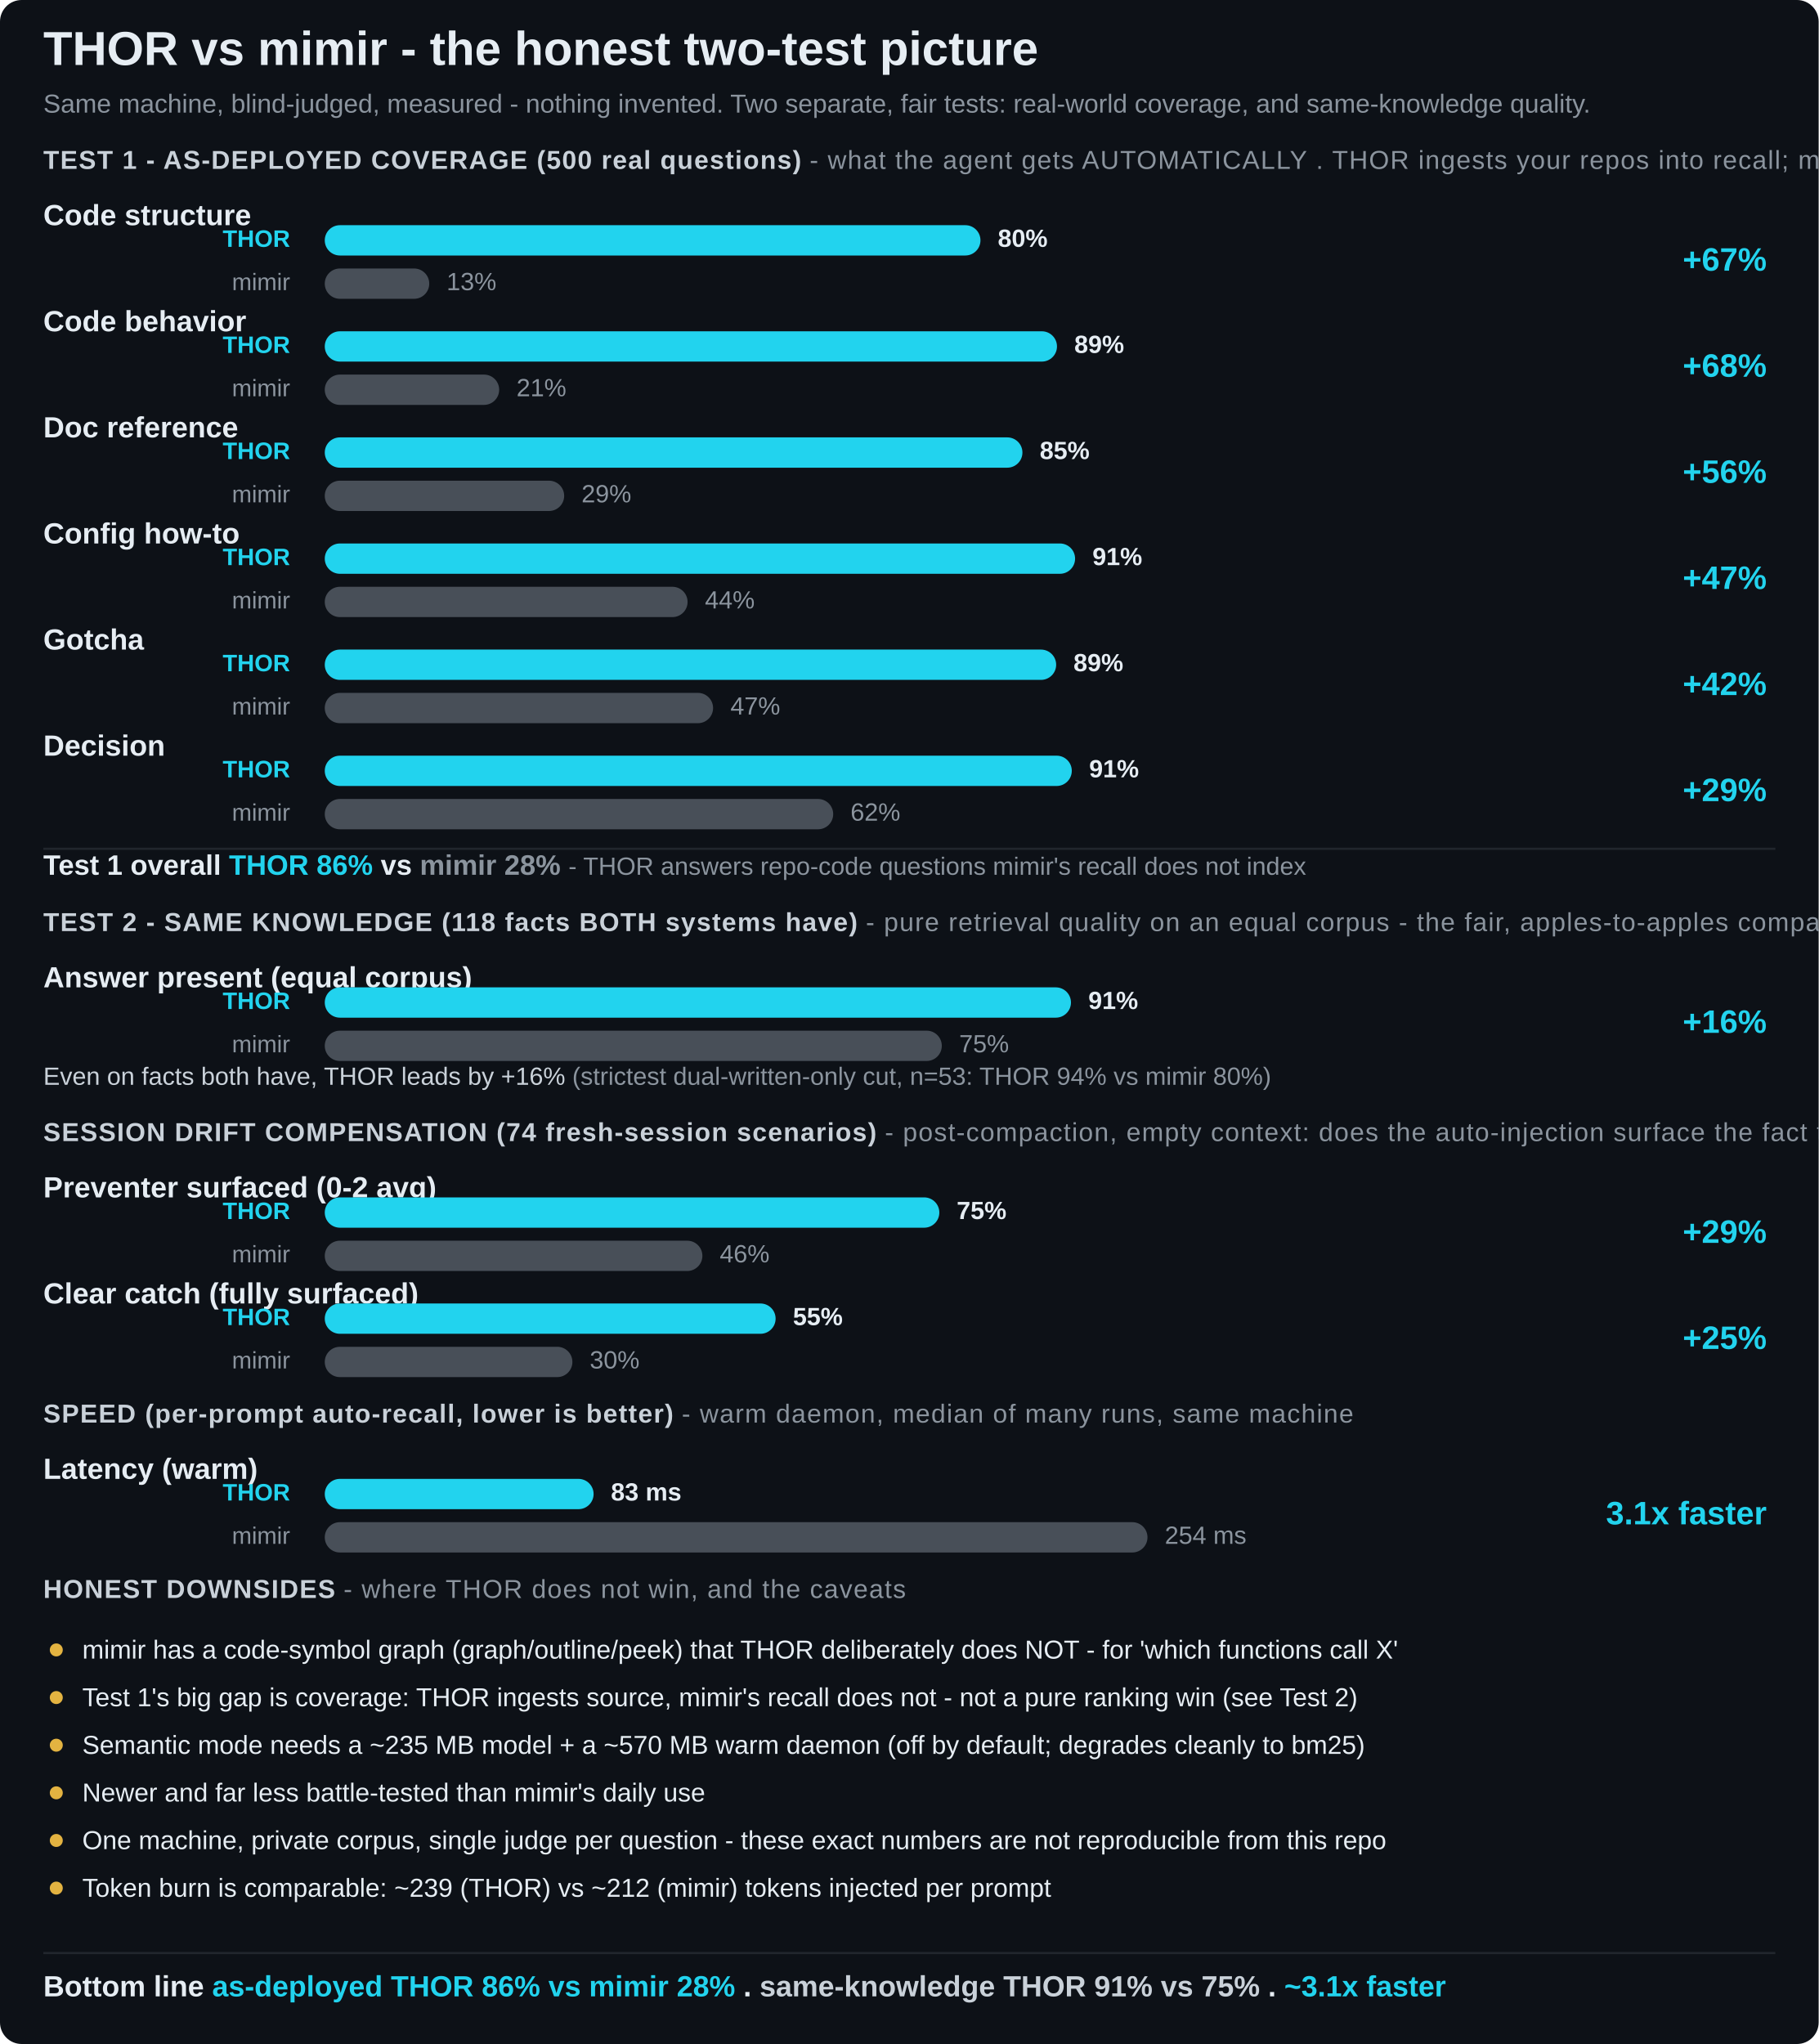
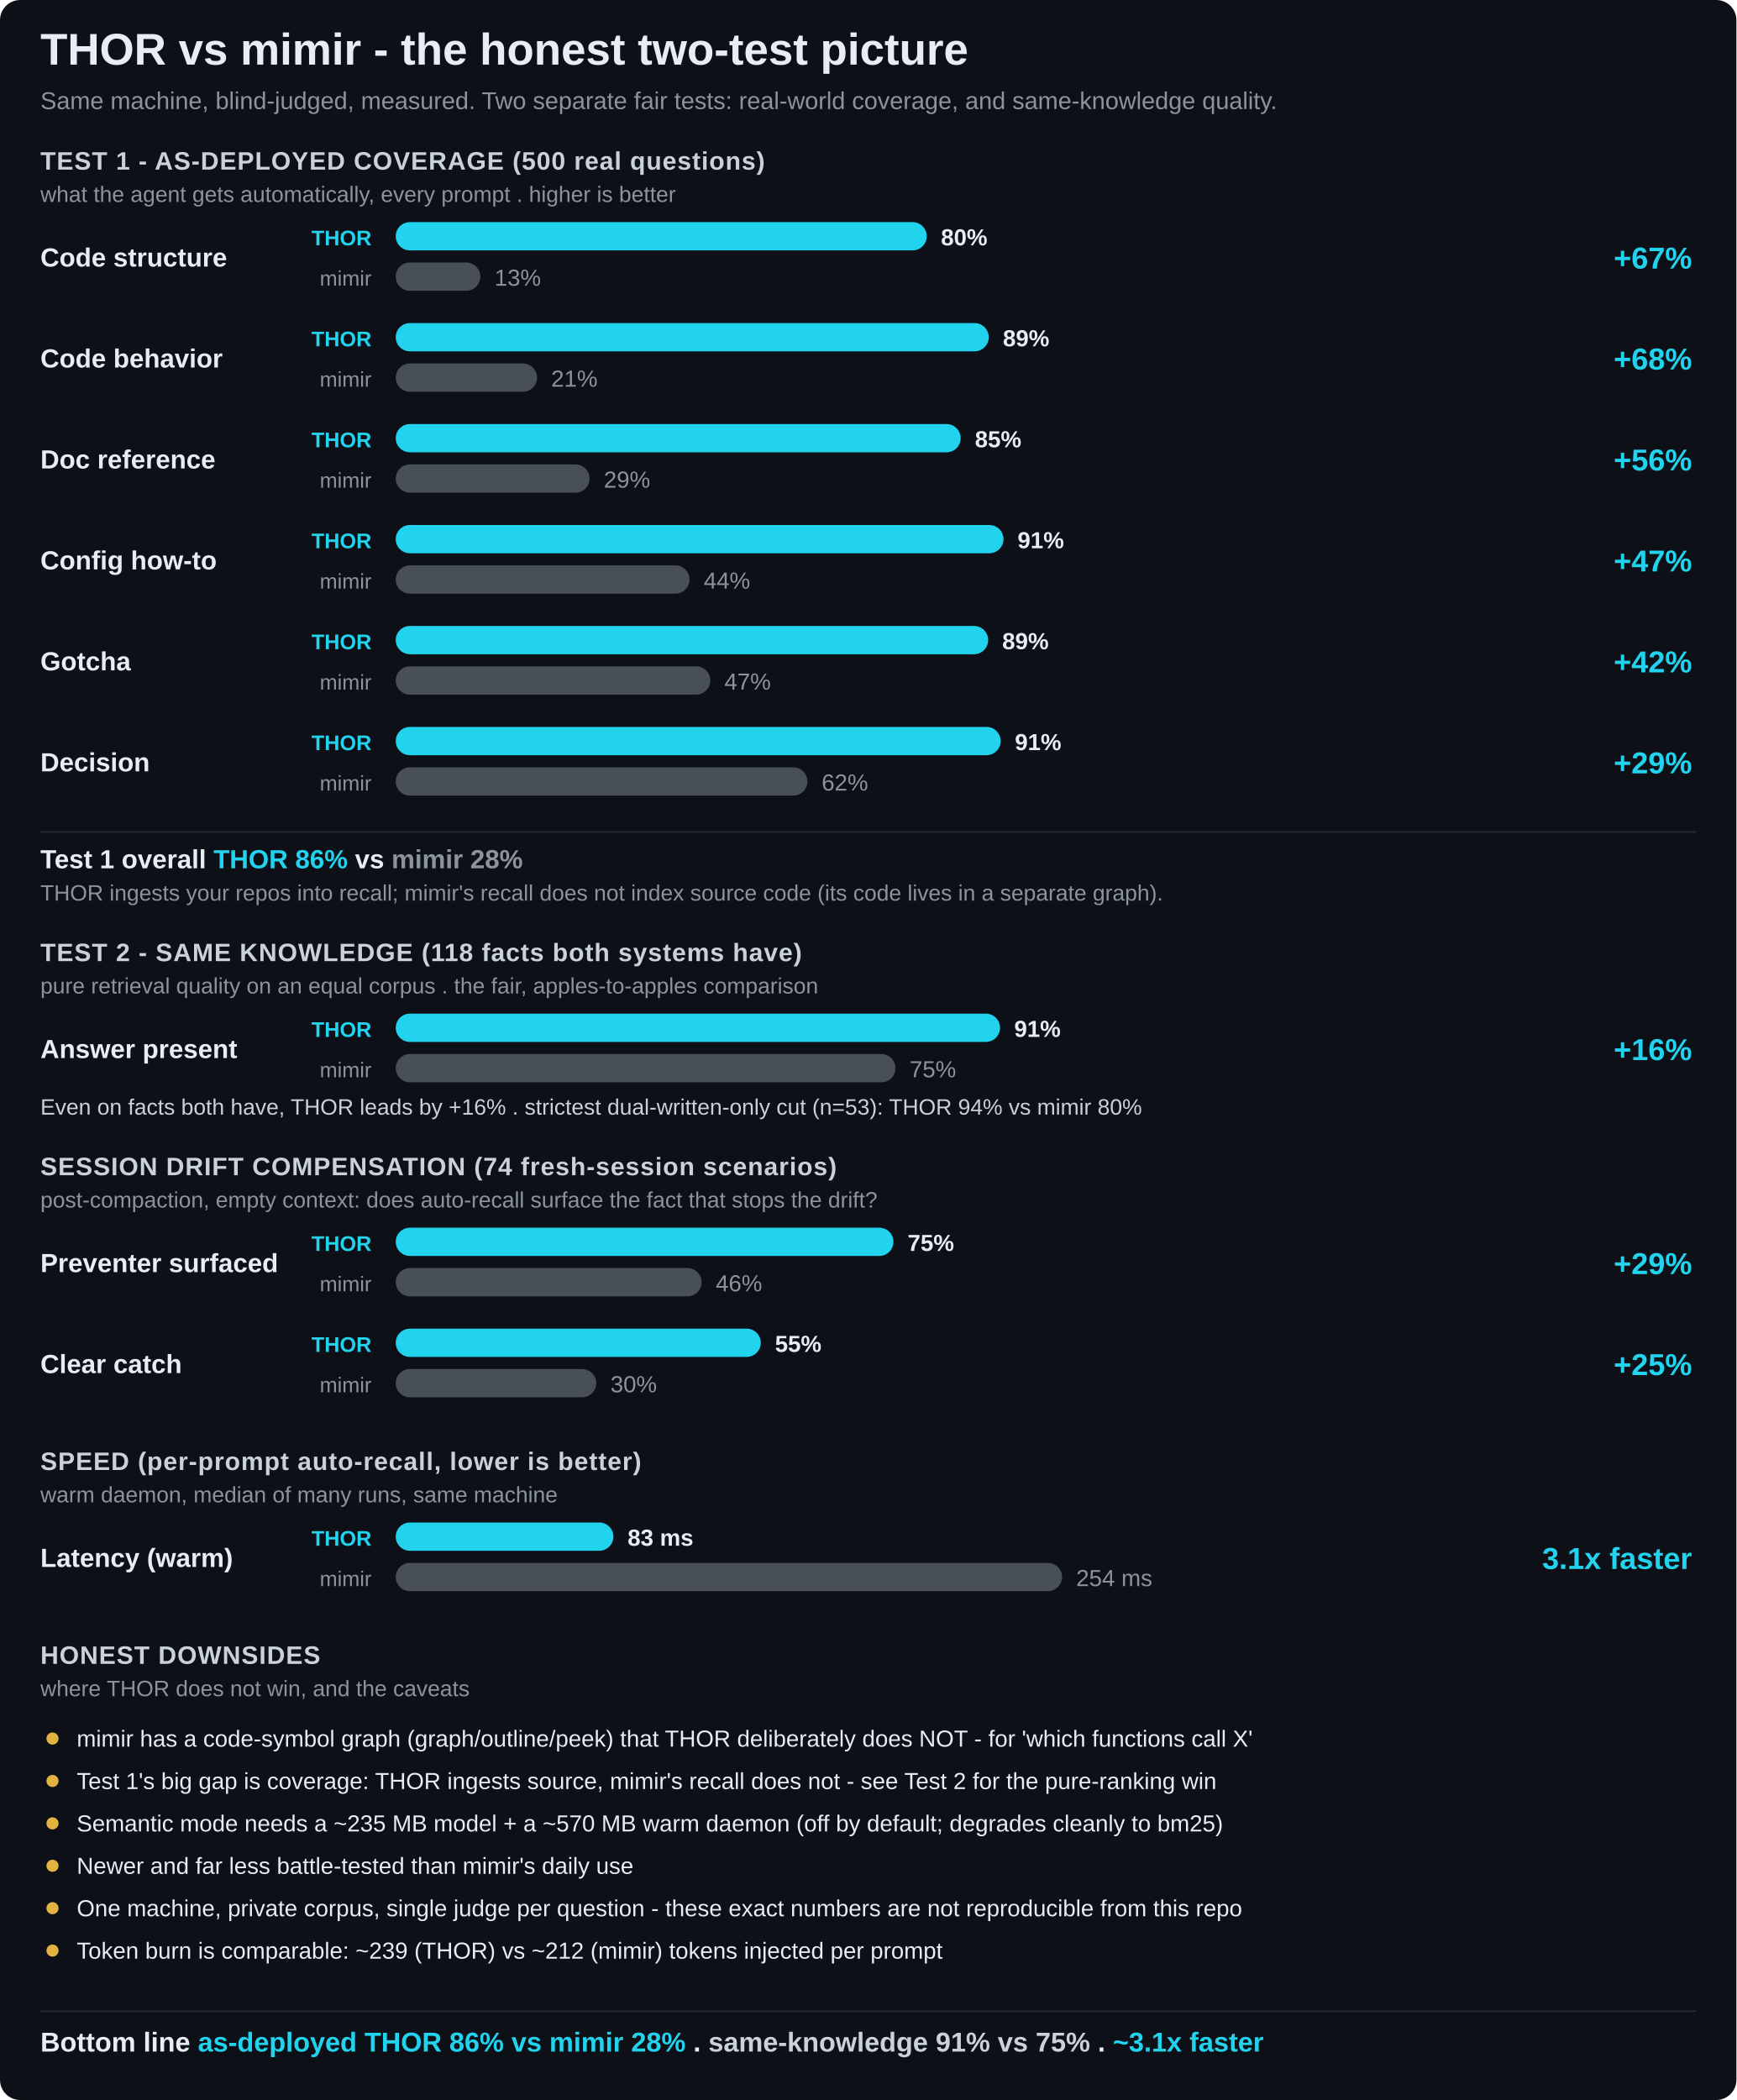
- <svg xmlns="http://www.w3.org/2000/svg" viewBox="0 0 840 944" font-family="Segoe UI, Helvetica Neue, Arial, sans-serif">
-   <rect x="0" y="0" width="840" height="944" rx="10" fill="#0d1117" />
-   <text x="20" y="30" fill="#e6edf3" font-size="22" font-weight="800">THOR vs mimir - the honest two-test picture</text>
-   <text x="20" y="52" fill="#8b949e" font-size="12">Same machine, blind-judged, measured - nothing invented. Two separate, fair tests: real-world coverage, and same-knowledge quality.</text>
-   <text x="20" y="78" fill="#c9d1d9" font-size="12" font-weight="700" letter-spacing="0.5">TEST 1 - AS-DEPLOYED COVERAGE  (500 real questions)  <tspan fill="#8b949e" font-weight="400">- what the agent gets AUTOMATICALLY . THOR ingests your repos into recall; mimir's recall serves memories+docs, code lives in its separate graph</tspan>
+ <svg xmlns="http://www.w3.org/2000/svg" viewBox="0 0 860 1040" font-family="Segoe UI, Helvetica Neue, Arial, sans-serif">
+   <rect x="0" y="0" width="860" height="1040" rx="10" fill="#0d1117" />
+   <text x="20" y="32" fill="#e6edf3" font-size="22" font-weight="800">THOR vs mimir - the honest two-test picture</text>
+   <text x="20" y="54" fill="#8b949e" font-size="12">Same machine, blind-judged, measured. Two separate fair tests: real-world coverage, and same-knowledge quality.</text>
+   <text x="20" y="84" fill="#c9d1d9" font-size="12.5" font-weight="700" letter-spacing="0.4">TEST 1 - AS-DEPLOYED COVERAGE  (500 real questions)</text>
+   <text x="20" y="100" fill="#8b949e" font-size="11">what the agent gets automatically, every prompt . higher is better</text>
+   <rect x="196" y="110" width="263.0" height="14" rx="7" fill="#22d3ee" />
+   <text x="466.01" y="121.5" fill="#e6edf3" font-size="11.5" font-weight="700">80%</text>
+   <text x="184" y="121.5" fill="#22d3ee" font-size="10.5" font-weight="700" text-anchor="end">THOR</text>
+   <rect x="196" y="130" width="41.9" height="14" rx="7" fill="#484f58" />
+   <text x="244.91" y="141.5" fill="#8b949e" font-size="11.5">13%</text>
+   <text x="184" y="141.5" fill="#8b949e" font-size="10.5" text-anchor="end">mimir</text>
+   <text x="20" y="132" fill="#e6edf3" font-size="13" font-weight="700">Code structure</text>
+   <text x="838" y="133" fill="#22d3ee" font-size="15" font-weight="800" text-anchor="end">+67%</text>
+   <rect x="196" y="160" width="293.7" height="14" rx="7" fill="#22d3ee" />
+   <text x="496.7" y="171.5" fill="#e6edf3" font-size="11.5" font-weight="700">89%</text>
+   <text x="184" y="171.5" fill="#22d3ee" font-size="10.5" font-weight="700" text-anchor="end">THOR</text>
+   <rect x="196" y="180" width="70.0" height="14" rx="7" fill="#484f58" />
+   <text x="272.96" y="191.5" fill="#8b949e" font-size="11.5">21%</text>
+   <text x="184" y="191.5" fill="#8b949e" font-size="10.5" text-anchor="end">mimir</text>
+   <text x="20" y="182" fill="#e6edf3" font-size="13" font-weight="700">Code behavior</text>
+   <text x="838" y="183" fill="#22d3ee" font-size="15" font-weight="800" text-anchor="end">+68%</text>
+   <rect x="196" y="210" width="279.8" height="14" rx="7" fill="#22d3ee" />
+   <text x="482.84" y="221.5" fill="#e6edf3" font-size="11.5" font-weight="700">85%</text>
+   <text x="184" y="221.5" fill="#22d3ee" font-size="10.5" font-weight="700" text-anchor="end">THOR</text>
+   <rect x="196" y="230" width="96.0" height="14" rx="7" fill="#484f58" />
+   <text x="299.03" y="241.5" fill="#8b949e" font-size="11.5">29%</text>
+   <text x="184" y="241.5" fill="#8b949e" font-size="10.5" text-anchor="end">mimir</text>
+   <text x="20" y="232" fill="#e6edf3" font-size="13" font-weight="700">Doc reference</text>
+   <text x="838" y="233" fill="#22d3ee" font-size="15" font-weight="800" text-anchor="end">+56%</text>
+   <rect x="196" y="260" width="301.0" height="14" rx="7" fill="#22d3ee" />
+   <text x="503.96" y="271.5" fill="#e6edf3" font-size="11.5" font-weight="700">91%</text>
+   <text x="184" y="271.5" fill="#22d3ee" font-size="10.5" font-weight="700" text-anchor="end">THOR</text>
+   <rect x="196" y="280" width="145.5" height="14" rx="7" fill="#484f58" />
+   <text x="348.53" y="291.5" fill="#8b949e" font-size="11.5">44%</text>
+   <text x="184" y="291.5" fill="#8b949e" font-size="10.5" text-anchor="end">mimir</text>
+   <text x="20" y="282" fill="#e6edf3" font-size="13" font-weight="700">Config how-to</text>
+   <text x="838" y="283" fill="#22d3ee" font-size="15" font-weight="800" text-anchor="end">+47%</text>
+   <rect x="196" y="310" width="293.4" height="14" rx="7" fill="#22d3ee" />
+   <text x="496.37" y="321.5" fill="#e6edf3" font-size="11.5" font-weight="700">89%</text>
+   <text x="184" y="321.5" fill="#22d3ee" font-size="10.5" font-weight="700" text-anchor="end">THOR</text>
+   <rect x="196" y="330" width="155.8" height="14" rx="7" fill="#484f58" />
+   <text x="358.76" y="341.5" fill="#8b949e" font-size="11.5">47%</text>
+   <text x="184" y="341.5" fill="#8b949e" font-size="10.5" text-anchor="end">mimir</text>
+   <text x="20" y="332" fill="#e6edf3" font-size="13" font-weight="700">Gotcha</text>
+   <text x="838" y="333" fill="#22d3ee" font-size="15" font-weight="800" text-anchor="end">+42%</text>
+   <rect x="196" y="360" width="299.6" height="14" rx="7" fill="#22d3ee" />
+   <text x="502.64" y="371.5" fill="#e6edf3" font-size="11.5" font-weight="700">91%</text>
+   <text x="184" y="371.5" fill="#22d3ee" font-size="10.5" font-weight="700" text-anchor="end">THOR</text>
+   <rect x="196" y="380" width="203.9" height="14" rx="7" fill="#484f58" />
+   <text x="406.94" y="391.5" fill="#8b949e" font-size="11.5">62%</text>
+   <text x="184" y="391.5" fill="#8b949e" font-size="10.5" text-anchor="end">mimir</text>
+   <text x="20" y="382" fill="#e6edf3" font-size="13" font-weight="700">Decision</text>
+   <text x="838" y="383" fill="#22d3ee" font-size="15" font-weight="800" text-anchor="end">+29%</text>
+   <line x1="20" y1="412" x2="840" y2="412" stroke="#21262d" stroke-width="1" />
+   <text x="20" y="430" fill="#e6edf3" font-size="13" font-weight="700">Test 1 overall  <tspan fill="#22d3ee">THOR 86%</tspan> vs <tspan fill="#8b949e">mimir 28%</tspan>
  </text>
-   <text x="20" y="104" fill="#e6edf3" font-size="13.5" font-weight="700">Code structure</text>
-   <text x="134" y="114" fill="#22d3ee" font-size="11" font-weight="700" text-anchor="end">THOR</text>
-   <rect x="150" y="104" width="302.86" height="14" rx="7" fill="#22d3ee" />
-   <text x="460.86" y="114" fill="#e6edf3" font-size="11.5" font-weight="700">80%</text>
-   <text x="134" y="134" fill="#8b949e" font-size="11" text-anchor="end">mimir</text>
-   <rect x="150" y="124" width="48.26" height="14" rx="7" fill="#484f58" />
-   <text x="206.26" y="134" fill="#8b949e" font-size="11.5">13%</text>
-   <text x="816" y="125" fill="#22d3ee" font-size="15" font-weight="800" text-anchor="end">+67%</text>
-   <text x="20" y="153" fill="#e6edf3" font-size="13.5" font-weight="700">Code behavior</text>
-   <text x="134" y="163" fill="#22d3ee" font-size="11" font-weight="700" text-anchor="end">THOR</text>
-   <rect x="150" y="153" width="338.2" height="14" rx="7" fill="#22d3ee" />
-   <text x="496.2" y="163" fill="#e6edf3" font-size="11.5" font-weight="700">89%</text>
-   <text x="134" y="183" fill="#8b949e" font-size="11" text-anchor="end">mimir</text>
-   <rect x="150" y="173" width="80.56" height="14" rx="7" fill="#484f58" />
-   <text x="238.56" y="183" fill="#8b949e" font-size="11.5">21%</text>
-   <text x="816" y="174" fill="#22d3ee" font-size="15" font-weight="800" text-anchor="end">+68%</text>
-   <text x="20" y="202" fill="#e6edf3" font-size="13.5" font-weight="700">Doc reference</text>
-   <text x="134" y="212" fill="#22d3ee" font-size="11" font-weight="700" text-anchor="end">THOR</text>
-   <rect x="150" y="202" width="322.24" height="14" rx="7" fill="#22d3ee" />
-   <text x="480.24" y="212" fill="#e6edf3" font-size="11.5" font-weight="700">85%</text>
-   <text x="134" y="232" fill="#8b949e" font-size="11" text-anchor="end">mimir</text>
-   <rect x="150" y="222" width="110.58" height="14" rx="7" fill="#484f58" />
-   <text x="268.58" y="232" fill="#8b949e" font-size="11.5">29%</text>
-   <text x="816" y="223" fill="#22d3ee" font-size="15" font-weight="800" text-anchor="end">+56%</text>
-   <text x="20" y="251" fill="#e6edf3" font-size="13.5" font-weight="700">Config how-to</text>
-   <text x="134" y="261" fill="#22d3ee" font-size="11" font-weight="700" text-anchor="end">THOR</text>
-   <rect x="150" y="251" width="346.56" height="14" rx="7" fill="#22d3ee" />
-   <text x="504.56" y="261" fill="#e6edf3" font-size="11.5" font-weight="700">91%</text>
-   <text x="134" y="281" fill="#8b949e" font-size="11" text-anchor="end">mimir</text>
-   <rect x="150" y="271" width="167.58" height="14" rx="7" fill="#484f58" />
-   <text x="325.58" y="281" fill="#8b949e" font-size="11.5">44%</text>
-   <text x="816" y="272" fill="#22d3ee" font-size="15" font-weight="800" text-anchor="end">+47%</text>
-   <text x="20" y="300" fill="#e6edf3" font-size="13.5" font-weight="700">Gotcha</text>
-   <text x="134" y="310" fill="#22d3ee" font-size="11" font-weight="700" text-anchor="end">THOR</text>
-   <rect x="150" y="300" width="337.82" height="14" rx="7" fill="#22d3ee" />
-   <text x="495.82" y="310" fill="#e6edf3" font-size="11.5" font-weight="700">89%</text>
-   <text x="134" y="330" fill="#8b949e" font-size="11" text-anchor="end">mimir</text>
-   <rect x="150" y="320" width="179.36" height="14" rx="7" fill="#484f58" />
-   <text x="337.36" y="330" fill="#8b949e" font-size="11.5">47%</text>
-   <text x="816" y="321" fill="#22d3ee" font-size="15" font-weight="800" text-anchor="end">+42%</text>
-   <text x="20" y="349" fill="#e6edf3" font-size="13.5" font-weight="700">Decision</text>
-   <text x="134" y="359" fill="#22d3ee" font-size="11" font-weight="700" text-anchor="end">THOR</text>
-   <rect x="150" y="349" width="345.04" height="14" rx="7" fill="#22d3ee" />
-   <text x="503.04" y="359" fill="#e6edf3" font-size="11.5" font-weight="700">91%</text>
-   <text x="134" y="379" fill="#8b949e" font-size="11" text-anchor="end">mimir</text>
-   <rect x="150" y="369" width="234.84" height="14" rx="7" fill="#484f58" />
-   <text x="392.84" y="379" fill="#8b949e" font-size="11.5">62%</text>
-   <text x="816" y="370" fill="#22d3ee" font-size="15" font-weight="800" text-anchor="end">+29%</text>
-   <line x1="20" y1="392" x2="820" y2="392" stroke="#21262d" stroke-width="1" />
-   <text x="20" y="404" fill="#e6edf3" font-size="13" font-weight="700">Test 1 overall  <tspan fill="#22d3ee">THOR 86%</tspan> vs <tspan fill="#8b949e">mimir 28%</tspan>
-     <tspan fill="#8b949e" font-weight="400" font-size="11.5">- THOR answers repo-code questions mimir's recall does not index</tspan>
-   </text>
-   <text x="20" y="430" fill="#c9d1d9" font-size="12" font-weight="700" letter-spacing="0.5">TEST 2 - SAME KNOWLEDGE  (118 facts BOTH systems have)  <tspan fill="#8b949e" font-weight="400">- pure retrieval quality on an equal corpus - the fair, apples-to-apples comparison</tspan>
-   </text>
-   <text x="20" y="456" fill="#e6edf3" font-size="13.5" font-weight="700">Answer present (equal corpus)</text>
-   <text x="134" y="466" fill="#22d3ee" font-size="11" font-weight="700" text-anchor="end">THOR</text>
-   <rect x="150" y="456" width="344.66" height="14" rx="7" fill="#22d3ee" />
-   <text x="502.66" y="466" fill="#e6edf3" font-size="11.5" font-weight="700">91%</text>
-   <text x="134" y="486" fill="#8b949e" font-size="11" text-anchor="end">mimir</text>
-   <rect x="150" y="476" width="285.0" height="14" rx="7" fill="#484f58" />
-   <text x="443.0" y="486" fill="#8b949e" font-size="11.5">75%</text>
-   <text x="816" y="477" fill="#22d3ee" font-size="15" font-weight="800" text-anchor="end">+16%</text>
-   <text x="20" y="501" fill="#c9d1d9" font-size="11.5">Even on facts both have, THOR leads by +16%  <tspan fill="#8b949e">(strictest dual-written-only cut, n=53: THOR 94% vs mimir 80%)</tspan>
-   </text>
-   <text x="20" y="527" fill="#c9d1d9" font-size="12" font-weight="700" letter-spacing="0.5">SESSION DRIFT COMPENSATION  (74 fresh-session scenarios)  <tspan fill="#8b949e" font-weight="400">- post-compaction, empty context: does the auto-injection surface the fact that stops the agent drifting into a mistake</tspan>
-   </text>
-   <text x="20" y="553" fill="#e6edf3" font-size="13.5" font-weight="700">Preventer surfaced (0-2 avg)</text>
-   <text x="134" y="563" fill="#22d3ee" font-size="11" font-weight="700" text-anchor="end">THOR</text>
-   <rect x="150" y="553" width="283.86" height="14" rx="7" fill="#22d3ee" />
-   <text x="441.86" y="563" fill="#e6edf3" font-size="11.5" font-weight="700">75%</text>
-   <text x="134" y="583" fill="#8b949e" font-size="11" text-anchor="end">mimir</text>
-   <rect x="150" y="573" width="174.42" height="14" rx="7" fill="#484f58" />
-   <text x="332.42" y="583" fill="#8b949e" font-size="11.5">46%</text>
-   <text x="816" y="574" fill="#22d3ee" font-size="15" font-weight="800" text-anchor="end">+29%</text>
-   <text x="20" y="602" fill="#e6edf3" font-size="13.5" font-weight="700">Clear catch (fully surfaced)</text>
-   <text x="134" y="612" fill="#22d3ee" font-size="11" font-weight="700" text-anchor="end">THOR</text>
-   <rect x="150" y="602" width="208.24" height="14" rx="7" fill="#22d3ee" />
-   <text x="366.24" y="612" fill="#e6edf3" font-size="11.5" font-weight="700">55%</text>
-   <text x="134" y="632" fill="#8b949e" font-size="11" text-anchor="end">mimir</text>
-   <rect x="150" y="622" width="114.38" height="14" rx="7" fill="#484f58" />
-   <text x="272.38" y="632" fill="#8b949e" font-size="11.5">30%</text>
-   <text x="816" y="623" fill="#22d3ee" font-size="15" font-weight="800" text-anchor="end">+25%</text>
-   <text x="20" y="657" fill="#c9d1d9" font-size="12" font-weight="700" letter-spacing="0.5">SPEED  (per-prompt auto-recall, lower is better)  <tspan fill="#8b949e" font-weight="400">- warm daemon, median of many runs, same machine</tspan>
-   </text>
-   <text x="20" y="683" fill="#e6edf3" font-size="13.5" font-weight="700">Latency (warm)</text>
-   <text x="134" y="693" fill="#22d3ee" font-size="11" font-weight="700" text-anchor="end">THOR</text>
-   <rect x="150" y="683" width="124.173" height="14" rx="7" fill="#22d3ee" />
-   <text x="282.173" y="693" fill="#e6edf3" font-size="11.5" font-weight="700">83 ms</text>
-   <text x="134" y="713" fill="#8b949e" font-size="11" text-anchor="end">mimir</text>
-   <rect x="150" y="703" width="380.0" height="14" rx="7" fill="#484f58" />
-   <text x="538.0" y="713" fill="#8b949e" font-size="11.5">254 ms</text>
-   <text x="816" y="704" fill="#22d3ee" font-size="15" font-weight="800" text-anchor="end">3.1x faster</text>
-   <text x="20" y="738" fill="#c9d1d9" font-size="12" font-weight="700" letter-spacing="0.5">HONEST DOWNSIDES  <tspan fill="#8b949e" font-weight="400">- where THOR does not win, and the caveats</tspan>
-   </text>
-   <circle cx="26" cy="762" r="3" fill="#e3b341" />
-   <text x="38" y="766" fill="#e6edf3" font-size="12">mimir has a code-symbol graph (graph/outline/peek) that THOR deliberately does NOT - for 'which functions call X'</text>
-   <circle cx="26" cy="784" r="3" fill="#e3b341" />
-   <text x="38" y="788" fill="#e6edf3" font-size="12">Test 1's big gap is coverage: THOR ingests source, mimir's recall does not - not a pure ranking win (see Test 2)</text>
-   <circle cx="26" cy="806" r="3" fill="#e3b341" />
-   <text x="38" y="810" fill="#e6edf3" font-size="12">Semantic mode needs a ~235 MB model + a ~570 MB warm daemon (off by default; degrades cleanly to bm25)</text>
-   <circle cx="26" cy="828" r="3" fill="#e3b341" />
-   <text x="38" y="832" fill="#e6edf3" font-size="12">Newer and far less battle-tested than mimir's daily use</text>
-   <circle cx="26" cy="850" r="3" fill="#e3b341" />
-   <text x="38" y="854" fill="#e6edf3" font-size="12">One machine, private corpus, single judge per question - these exact numbers are not reproducible from this repo</text>
-   <circle cx="26" cy="872" r="3" fill="#e3b341" />
-   <text x="38" y="876" fill="#e6edf3" font-size="12">Token burn is comparable: ~239 (THOR) vs ~212 (mimir) tokens injected per prompt</text>
-   <line x1="20" y1="902" x2="820" y2="902" stroke="#21262d" stroke-width="1" />
-   <text x="20" y="922" fill="#e6edf3" font-size="13.5" font-weight="700">Bottom line  <tspan fill="#22d3ee">as-deployed THOR 86% vs mimir 28%</tspan>  .  <tspan fill="#c9d1d9">same-knowledge THOR 91% vs 75%</tspan>  .  <tspan fill="#22d3ee">~3.1x faster</tspan>
+   <text x="20" y="446" fill="#8b949e" font-size="11">THOR ingests your repos into recall; mimir's recall does not index source code (its code lives in a separate graph).</text>
+   <text x="20" y="476" fill="#c9d1d9" font-size="12.5" font-weight="700" letter-spacing="0.4">TEST 2 - SAME KNOWLEDGE  (118 facts both systems have)</text>
+   <text x="20" y="492" fill="#8b949e" font-size="11">pure retrieval quality on an equal corpus . the fair, apples-to-apples comparison</text>
+   <rect x="196" y="502" width="299.3" height="14" rx="7" fill="#22d3ee" />
+   <text x="502.31" y="513.5" fill="#e6edf3" font-size="11.5" font-weight="700">91%</text>
+   <text x="184" y="513.5" fill="#22d3ee" font-size="10.5" font-weight="700" text-anchor="end">THOR</text>
+   <rect x="196" y="522" width="247.5" height="14" rx="7" fill="#484f58" />
+   <text x="450.5" y="533.5" fill="#8b949e" font-size="11.5">75%</text>
+   <text x="184" y="533.5" fill="#8b949e" font-size="10.5" text-anchor="end">mimir</text>
+   <text x="20" y="524" fill="#e6edf3" font-size="13" font-weight="700">Answer present</text>
+   <text x="838" y="525" fill="#22d3ee" font-size="15" font-weight="800" text-anchor="end">+16%</text>
+   <text x="20" y="552" fill="#c9d1d9" font-size="11">Even on facts both have, THOR leads by +16% . strictest dual-written-only cut (n=53): THOR 94% vs mimir 80%</text>
+   <text x="20" y="582" fill="#c9d1d9" font-size="12.5" font-weight="700" letter-spacing="0.4">SESSION DRIFT COMPENSATION  (74 fresh-session scenarios)</text>
+   <text x="20" y="598" fill="#8b949e" font-size="11">post-compaction, empty context: does auto-recall surface the fact that stops the drift?</text>
+   <rect x="196" y="608" width="246.5" height="14" rx="7" fill="#22d3ee" />
+   <text x="449.51" y="619.5" fill="#e6edf3" font-size="11.5" font-weight="700">75%</text>
+   <text x="184" y="619.5" fill="#22d3ee" font-size="10.5" font-weight="700" text-anchor="end">THOR</text>
+   <rect x="196" y="628" width="151.5" height="14" rx="7" fill="#484f58" />
+   <text x="354.47" y="639.5" fill="#8b949e" font-size="11.5">46%</text>
+   <text x="184" y="639.5" fill="#8b949e" font-size="10.5" text-anchor="end">mimir</text>
+   <text x="20" y="630" fill="#e6edf3" font-size="13" font-weight="700">Preventer surfaced</text>
+   <text x="838" y="631" fill="#22d3ee" font-size="15" font-weight="800" text-anchor="end">+29%</text>
+   <rect x="196" y="658" width="180.8" height="14" rx="7" fill="#22d3ee" />
+   <text x="383.84" y="669.5" fill="#e6edf3" font-size="11.5" font-weight="700">55%</text>
+   <text x="184" y="669.5" fill="#22d3ee" font-size="10.5" font-weight="700" text-anchor="end">THOR</text>
+   <rect x="196" y="678" width="99.3" height="14" rx="7" fill="#484f58" />
+   <text x="302.33" y="689.5" fill="#8b949e" font-size="11.5">30%</text>
+   <text x="184" y="689.5" fill="#8b949e" font-size="10.5" text-anchor="end">mimir</text>
+   <text x="20" y="680" fill="#e6edf3" font-size="13" font-weight="700">Clear catch</text>
+   <text x="838" y="681" fill="#22d3ee" font-size="15" font-weight="800" text-anchor="end">+25%</text>
+   <text x="20" y="728" fill="#c9d1d9" font-size="12.5" font-weight="700" letter-spacing="0.4">SPEED  (per-prompt auto-recall, lower is better)</text>
+   <text x="20" y="744" fill="#8b949e" font-size="11">warm daemon, median of many runs, same machine</text>
+   <rect x="196" y="754" width="107.8" height="14" rx="7" fill="#22d3ee" />
+   <text x="310.835" y="765.5" fill="#e6edf3" font-size="11.5" font-weight="700">83 ms</text>
+   <text x="184" y="765.5" fill="#22d3ee" font-size="10.5" font-weight="700" text-anchor="end">THOR</text>
+   <rect x="196" y="774" width="330.0" height="14" rx="7" fill="#484f58" />
+   <text x="533.0" y="785.5" fill="#8b949e" font-size="11.5">254 ms</text>
+   <text x="184" y="785.5" fill="#8b949e" font-size="10.5" text-anchor="end">mimir</text>
+   <text x="20" y="776" fill="#e6edf3" font-size="13" font-weight="700">Latency (warm)</text>
+   <text x="838" y="777" fill="#22d3ee" font-size="15" font-weight="800" text-anchor="end">3.1x faster</text>
+   <text x="20" y="824" fill="#c9d1d9" font-size="12.5" font-weight="700" letter-spacing="0.4">HONEST DOWNSIDES</text>
+   <text x="20" y="840" fill="#8b949e" font-size="11">where THOR does not win, and the caveats</text>
+   <circle cx="26" cy="861" r="3" fill="#e3b341" />
+   <text x="38" y="865" fill="#e6edf3" font-size="11.5">mimir has a code-symbol graph (graph/outline/peek) that THOR deliberately does NOT - for 'which functions call X'</text>
+   <circle cx="26" cy="882" r="3" fill="#e3b341" />
+   <text x="38" y="886" fill="#e6edf3" font-size="11.5">Test 1's big gap is coverage: THOR ingests source, mimir's recall does not - see Test 2 for the pure-ranking win</text>
+   <circle cx="26" cy="903" r="3" fill="#e3b341" />
+   <text x="38" y="907" fill="#e6edf3" font-size="11.5">Semantic mode needs a ~235 MB model + a ~570 MB warm daemon (off by default; degrades cleanly to bm25)</text>
+   <circle cx="26" cy="924" r="3" fill="#e3b341" />
+   <text x="38" y="928" fill="#e6edf3" font-size="11.5">Newer and far less battle-tested than mimir's daily use</text>
+   <circle cx="26" cy="945" r="3" fill="#e3b341" />
+   <text x="38" y="949" fill="#e6edf3" font-size="11.5">One machine, private corpus, single judge per question - these exact numbers are not reproducible from this repo</text>
+   <circle cx="26" cy="966" r="3" fill="#e3b341" />
+   <text x="38" y="970" fill="#e6edf3" font-size="11.5">Token burn is comparable: ~239 (THOR) vs ~212 (mimir) tokens injected per prompt</text>
+   <line x1="20" y1="996" x2="840" y2="996" stroke="#21262d" stroke-width="1" />
+   <text x="20" y="1016" fill="#e6edf3" font-size="13.5" font-weight="700">Bottom line  <tspan fill="#22d3ee">as-deployed THOR 86% vs mimir 28%</tspan>  .  <tspan fill="#c9d1d9">same-knowledge 91% vs 75%</tspan>  .  <tspan fill="#22d3ee">~3.1x faster</tspan>
  </text>
</svg>
